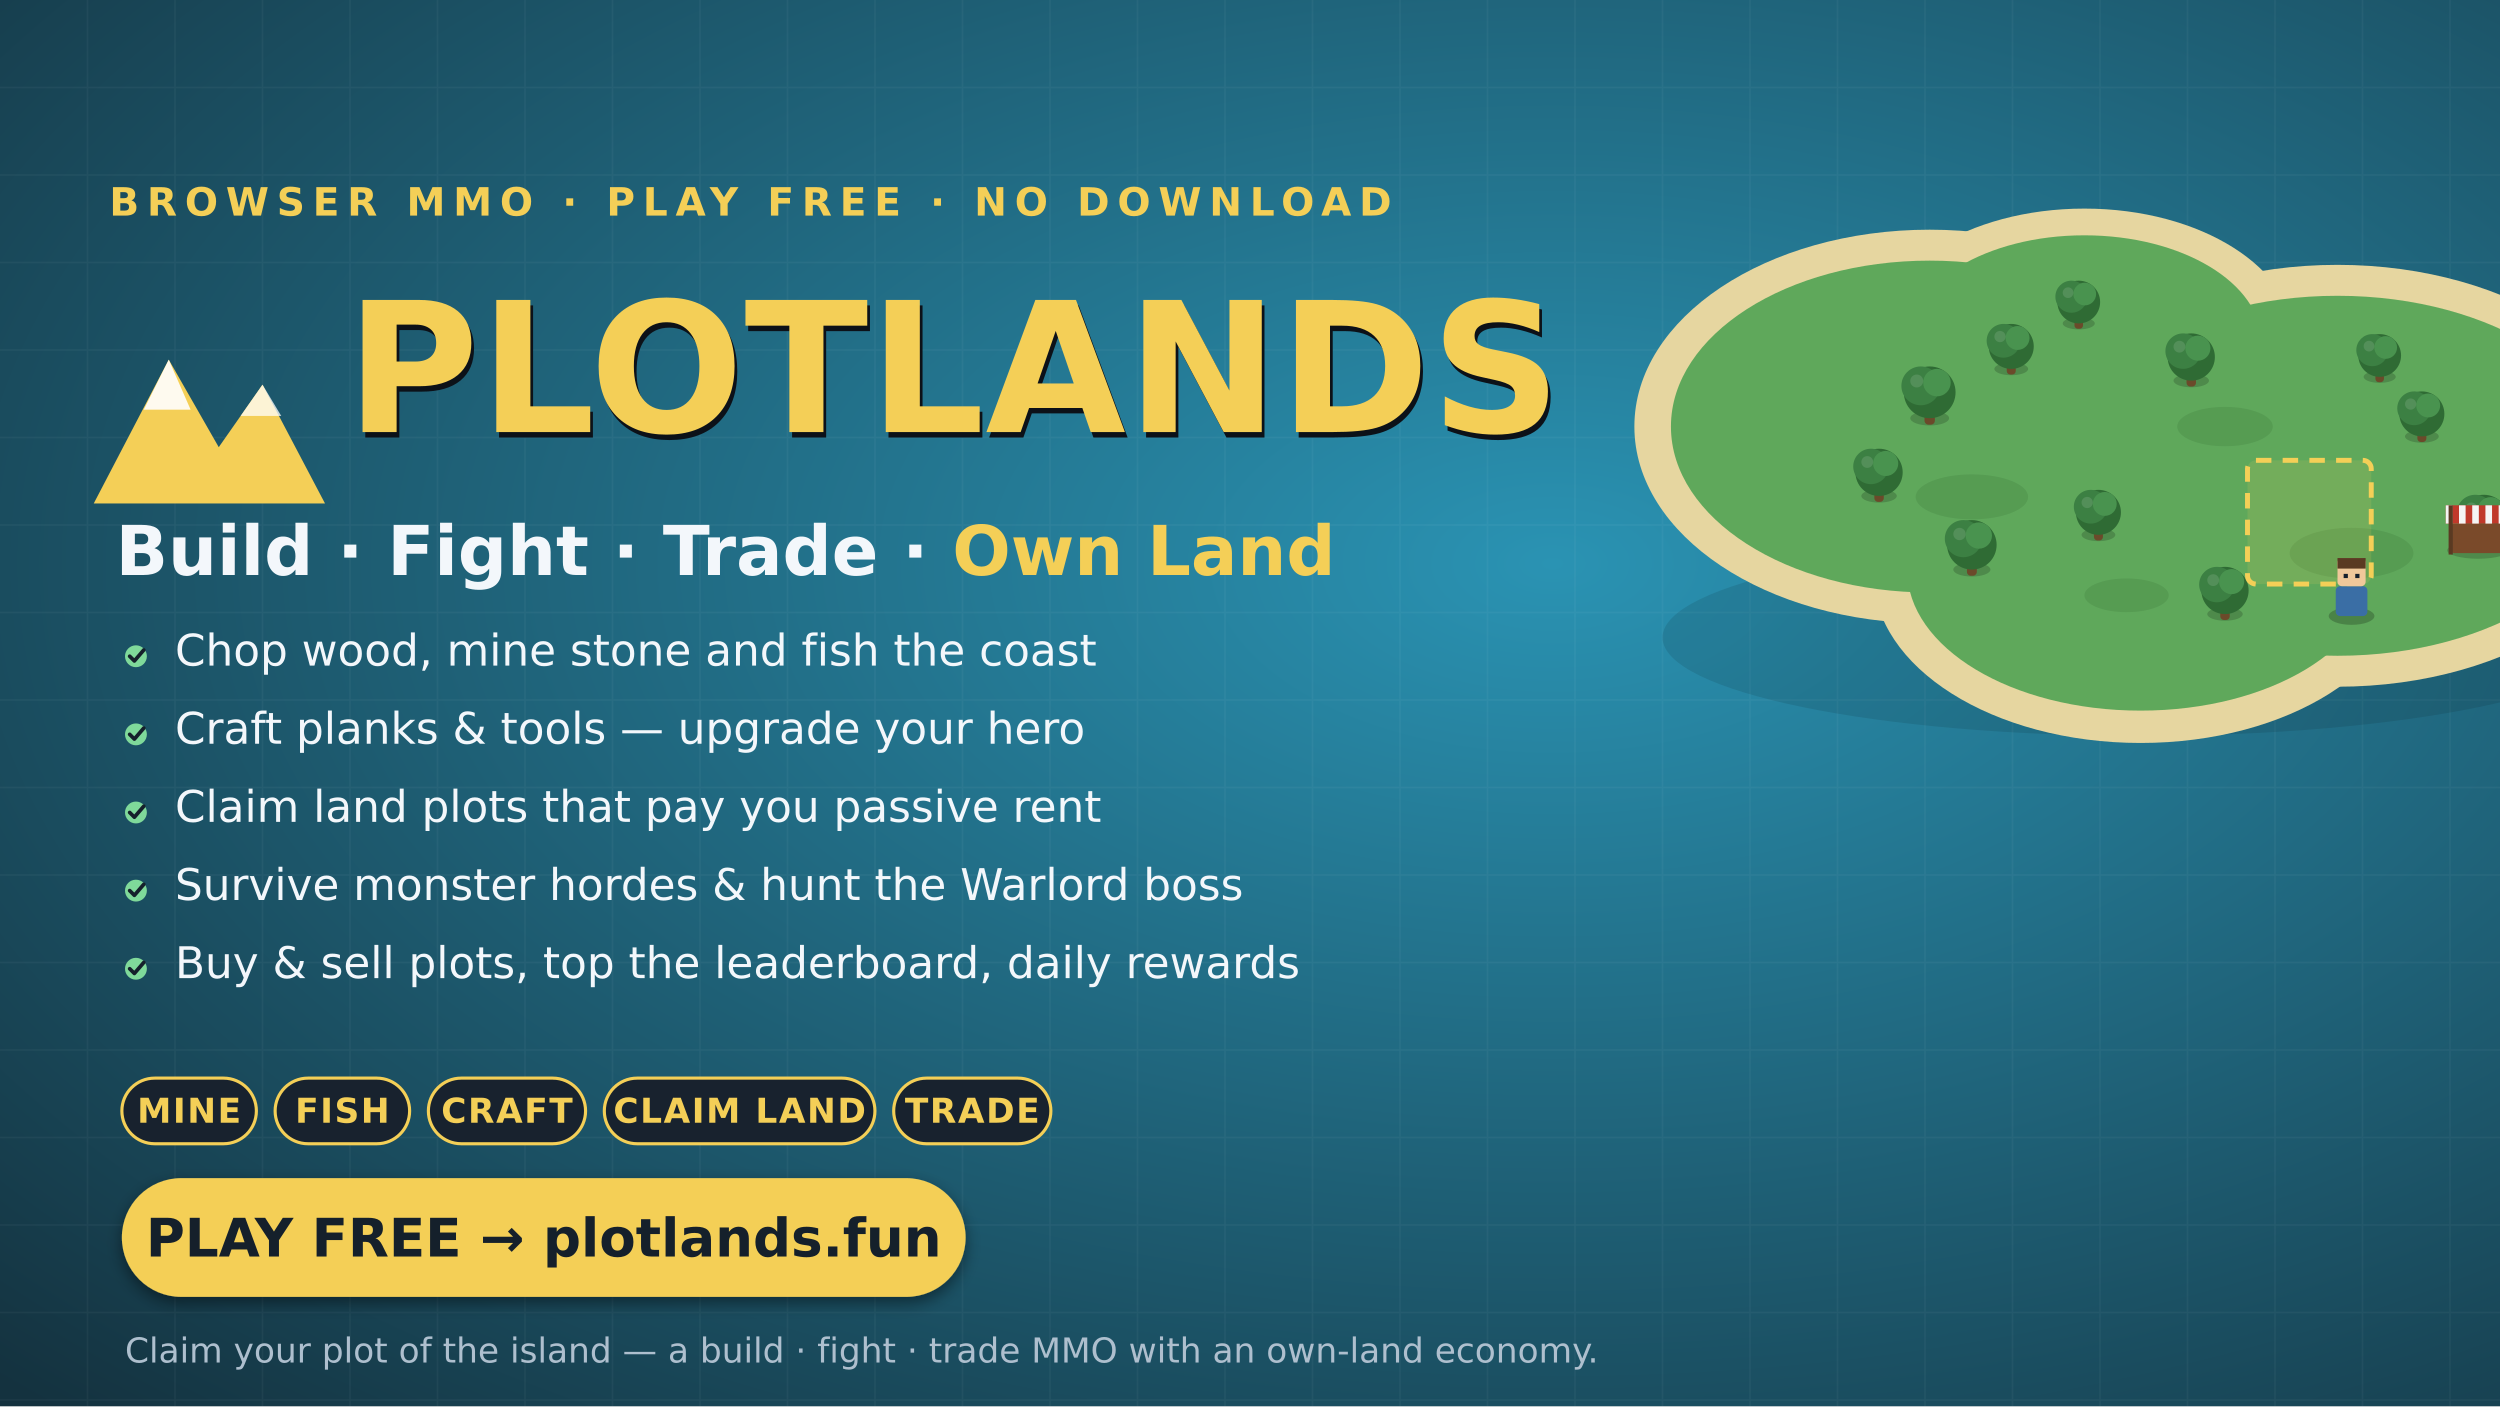
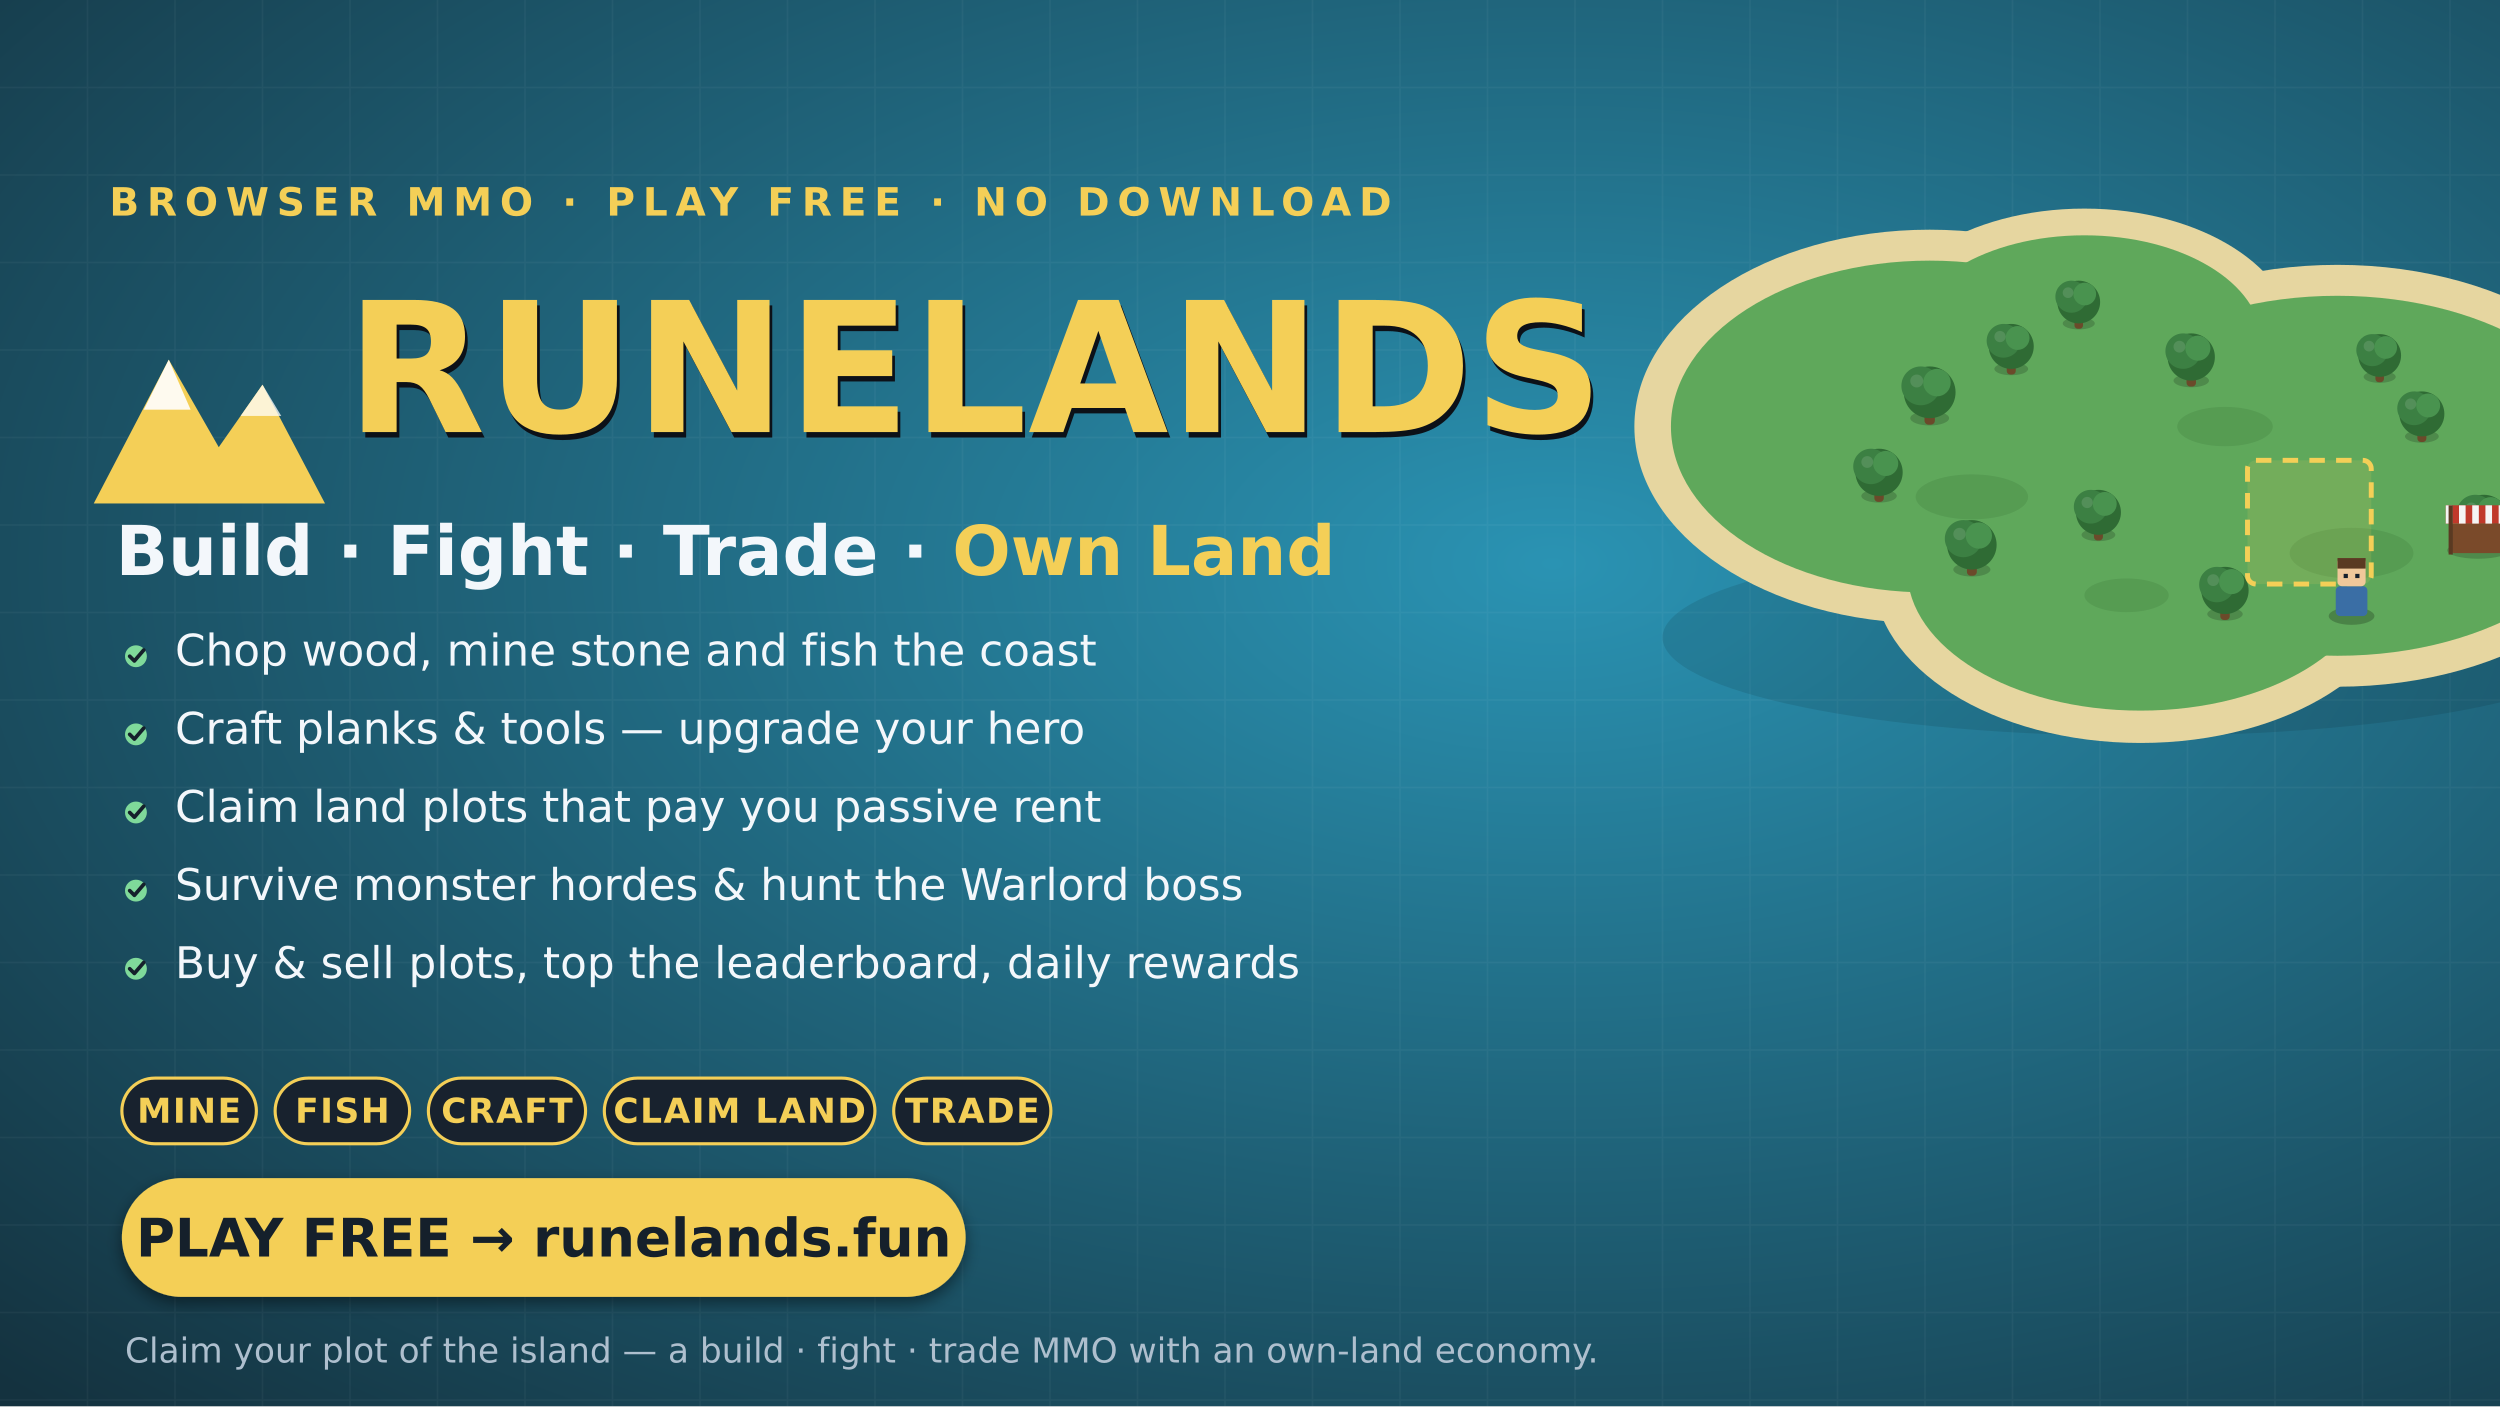
<svg xmlns="http://www.w3.org/2000/svg" width="1600" height="900" viewBox="0 0 1600 900">
  <defs>
    <radialGradient id="wat" cx="62%" cy="40%" r="85%">
      <stop offset="0%" stop-color="#2a93b3" />
      <stop offset="100%" stop-color="#14323f" />
    </radialGradient>
    <linearGradient id="pan" x1="0" y1="0" x2="0" y2="1">
      <stop offset="0%" stop-color="#243443" />
      <stop offset="100%" stop-color="#18222e" />
    </linearGradient>
    <filter id="sh" x="-20%" y="-20%" width="140%" height="140%">
      <feDropShadow dx="0" dy="4" stdDeviation="5" flood-color="#000" flood-opacity=".45" />
    </filter>
  </defs>
  <rect width="1600" height="900" fill="url(#wat)" />
  <g stroke="#ffffff" stroke-width="1" opacity=".04">
    <line x1="56" y1="0" x2="56" y2="900" />
    <line x1="112" y1="0" x2="112" y2="900" />
    <line x1="168" y1="0" x2="168" y2="900" />
    <line x1="224" y1="0" x2="224" y2="900" />
    <line x1="280" y1="0" x2="280" y2="900" />
    <line x1="336" y1="0" x2="336" y2="900" />
    <line x1="392" y1="0" x2="392" y2="900" />
    <line x1="448" y1="0" x2="448" y2="900" />
    <line x1="504" y1="0" x2="504" y2="900" />
    <line x1="560" y1="0" x2="560" y2="900" />
    <line x1="616" y1="0" x2="616" y2="900" />
    <line x1="672" y1="0" x2="672" y2="900" />
    <line x1="728" y1="0" x2="728" y2="900" />
    <line x1="784" y1="0" x2="784" y2="900" />
    <line x1="840" y1="0" x2="840" y2="900" />
    <line x1="896" y1="0" x2="896" y2="900" />
    <line x1="952" y1="0" x2="952" y2="900" />
    <line x1="1008" y1="0" x2="1008" y2="900" />
    <line x1="1064" y1="0" x2="1064" y2="900" />
    <line x1="1120" y1="0" x2="1120" y2="900" />
    <line x1="1176" y1="0" x2="1176" y2="900" />
    <line x1="1232" y1="0" x2="1232" y2="900" />
    <line x1="1288" y1="0" x2="1288" y2="900" />
    <line x1="1344" y1="0" x2="1344" y2="900" />
    <line x1="1400" y1="0" x2="1400" y2="900" />
    <line x1="1456" y1="0" x2="1456" y2="900" />
    <line x1="1512" y1="0" x2="1512" y2="900" />
    <line x1="1568" y1="0" x2="1568" y2="900" />
    <line x1="0" y1="56" x2="1600" y2="56" />
    <line x1="0" y1="112" x2="1600" y2="112" />
    <line x1="0" y1="168" x2="1600" y2="168" />
    <line x1="0" y1="224" x2="1600" y2="224" />
    <line x1="0" y1="280" x2="1600" y2="280" />
    <line x1="0" y1="336" x2="1600" y2="336" />
    <line x1="0" y1="392" x2="1600" y2="392" />
    <line x1="0" y1="448" x2="1600" y2="448" />
    <line x1="0" y1="504" x2="1600" y2="504" />
    <line x1="0" y1="560" x2="1600" y2="560" />
    <line x1="0" y1="616" x2="1600" y2="616" />
    <line x1="0" y1="672" x2="1600" y2="672" />
    <line x1="0" y1="728" x2="1600" y2="728" />
    <line x1="0" y1="784" x2="1600" y2="784" />
    <line x1="0" y1="840" x2="1600" y2="840" />
    <line x1="0" y1="896" x2="1600" y2="896" />
  </g>
  <g transform="translate(1370 300) scale(0.9)">
    <ellipse cx="0" cy="120" rx="340" ry="70" fill="#000" opacity=".10" />
    <ellipse cx="-150" cy="-30" rx="210" ry="140" fill="#e6d6a0" />
    <ellipse cx="140" cy="5" rx="225" ry="150" fill="#e6d6a0" />
    <ellipse cx="0" cy="75" rx="190" ry="120" fill="#e6d6a0" />
    <ellipse cx="-40" cy="-90" rx="150" ry="95" fill="#e6d6a0" />
    <ellipse cx="-150" cy="-30" rx="184" ry="118" fill="#5fa85b" />
    <ellipse cx="140" cy="5" rx="200" ry="128" fill="#5fa85b" />
    <ellipse cx="0" cy="72" rx="166" ry="100" fill="#5fa85b" />
    <ellipse cx="-40" cy="-90" rx="126" ry="76" fill="#5fa85b" />
    <ellipse cx="-120" cy="20" rx="40" ry="16" fill="#4d8f4a" opacity=".5" />
    <ellipse cx="60" cy="-30" rx="34" ry="14" fill="#4d8f4a" opacity=".5" />
    <ellipse cx="150" cy="60" rx="44" ry="18" fill="#4d8f4a" opacity=".5" />
    <ellipse cx="-10" cy="90" rx="30" ry="12" fill="#4d8f4a" opacity=".5" />
    <g transform="translate(-150 -44) scale(1.15)">
      <ellipse cx="0" cy="7" rx="12" ry="4.5" fill="#000" opacity=".18" />
      <rect x="-3.2" y="-2" width="6.4" height="13" rx="2.5" fill="#6b4a2a" />
      <circle cx="0" cy="-9" r="16" fill="#2f6b34" />
      <circle cx="-5.5" cy="-13" r="12" fill="#3c8043" />
      <circle cx="4.5" cy="-15" r="8.5" fill="#49934f" />
      <circle cx="-8" cy="-16" r="4" fill="#fff" opacity=".12" />
    </g>
    <g transform="translate(-92 -78) scale(1)">
      <ellipse cx="0" cy="7" rx="12" ry="4.5" fill="#000" opacity=".18" />
      <rect x="-3.2" y="-2" width="6.4" height="13" rx="2.5" fill="#6b4a2a" />
      <circle cx="0" cy="-9" r="16" fill="#2f6b34" />
      <circle cx="-5.5" cy="-13" r="12" fill="#3c8043" />
      <circle cx="4.5" cy="-15" r="8.5" fill="#49934f" />
      <circle cx="-8" cy="-16" r="4" fill="#fff" opacity=".12" />
    </g>
    <g transform="translate(-186 12) scale(1.05)">
      <ellipse cx="0" cy="7" rx="12" ry="4.5" fill="#000" opacity=".18" />
      <rect x="-3.2" y="-2" width="6.4" height="13" rx="2.5" fill="#6b4a2a" />
      <circle cx="0" cy="-9" r="16" fill="#2f6b34" />
      <circle cx="-5.5" cy="-13" r="12" fill="#3c8043" />
      <circle cx="4.5" cy="-15" r="8.5" fill="#49934f" />
      <circle cx="-8" cy="-16" r="4" fill="#fff" opacity=".12" />
    </g>
    <g transform="translate(-120 64) scale(1.1)">
      <ellipse cx="0" cy="7" rx="12" ry="4.5" fill="#000" opacity=".18" />
      <rect x="-3.2" y="-2" width="6.4" height="13" rx="2.5" fill="#6b4a2a" />
      <circle cx="0" cy="-9" r="16" fill="#2f6b34" />
      <circle cx="-5.5" cy="-13" r="12" fill="#3c8043" />
      <circle cx="4.5" cy="-15" r="8.5" fill="#49934f" />
      <circle cx="-8" cy="-16" r="4" fill="#fff" opacity=".12" />
    </g>
    <g transform="translate(-44 -110) scale(0.95)">
      <ellipse cx="0" cy="7" rx="12" ry="4.5" fill="#000" opacity=".18" />
      <rect x="-3.2" y="-2" width="6.4" height="13" rx="2.5" fill="#6b4a2a" />
      <circle cx="0" cy="-9" r="16" fill="#2f6b34" />
      <circle cx="-5.5" cy="-13" r="12" fill="#3c8043" />
      <circle cx="4.5" cy="-15" r="8.5" fill="#49934f" />
      <circle cx="-8" cy="-16" r="4" fill="#fff" opacity=".12" />
    </g>
    <g transform="translate(36 -70) scale(1.05)">
      <ellipse cx="0" cy="7" rx="12" ry="4.5" fill="#000" opacity=".18" />
      <rect x="-3.2" y="-2" width="6.4" height="13" rx="2.5" fill="#6b4a2a" />
      <circle cx="0" cy="-9" r="16" fill="#2f6b34" />
      <circle cx="-5.5" cy="-13" r="12" fill="#3c8043" />
      <circle cx="4.5" cy="-15" r="8.5" fill="#49934f" />
      <circle cx="-8" cy="-16" r="4" fill="#fff" opacity=".12" />
    </g>
    <g transform="translate(200 -30) scale(1)">
      <ellipse cx="0" cy="7" rx="12" ry="4.5" fill="#000" opacity=".18" />
      <rect x="-3.2" y="-2" width="6.4" height="13" rx="2.5" fill="#6b4a2a" />
      <circle cx="0" cy="-9" r="16" fill="#2f6b34" />
      <circle cx="-5.5" cy="-13" r="12" fill="#3c8043" />
      <circle cx="4.5" cy="-15" r="8.5" fill="#49934f" />
      <circle cx="-8" cy="-16" r="4" fill="#fff" opacity=".12" />
    </g>
    <g transform="translate(244 46) scale(1.1)">
      <ellipse cx="0" cy="7" rx="12" ry="4.5" fill="#000" opacity=".18" />
      <rect x="-3.2" y="-2" width="6.4" height="13" rx="2.5" fill="#6b4a2a" />
      <circle cx="0" cy="-9" r="16" fill="#2f6b34" />
      <circle cx="-5.5" cy="-13" r="12" fill="#3c8043" />
      <circle cx="4.5" cy="-15" r="8.5" fill="#49934f" />
      <circle cx="-8" cy="-16" r="4" fill="#fff" opacity=".12" />
    </g>
    <g transform="translate(60 96) scale(1.05)">
      <ellipse cx="0" cy="7" rx="12" ry="4.5" fill="#000" opacity=".18" />
      <rect x="-3.2" y="-2" width="6.4" height="13" rx="2.5" fill="#6b4a2a" />
      <circle cx="0" cy="-9" r="16" fill="#2f6b34" />
      <circle cx="-5.5" cy="-13" r="12" fill="#3c8043" />
      <circle cx="4.5" cy="-15" r="8.5" fill="#49934f" />
      <circle cx="-8" cy="-16" r="4" fill="#fff" opacity=".12" />
    </g>
    <g transform="translate(-30 40) scale(1)">
      <ellipse cx="0" cy="7" rx="12" ry="4.5" fill="#000" opacity=".18" />
      <rect x="-3.2" y="-2" width="6.4" height="13" rx="2.5" fill="#6b4a2a" />
      <circle cx="0" cy="-9" r="16" fill="#2f6b34" />
      <circle cx="-5.5" cy="-13" r="12" fill="#3c8043" />
      <circle cx="4.5" cy="-15" r="8.5" fill="#49934f" />
      <circle cx="-8" cy="-16" r="4" fill="#fff" opacity=".12" />
    </g>
    <g transform="translate(170 -72) scale(0.95)">
      <ellipse cx="0" cy="7" rx="12" ry="4.5" fill="#000" opacity=".18" />
      <rect x="-3.2" y="-2" width="6.4" height="13" rx="2.5" fill="#6b4a2a" />
      <circle cx="0" cy="-9" r="16" fill="#2f6b34" />
      <circle cx="-5.5" cy="-13" r="12" fill="#3c8043" />
      <circle cx="4.5" cy="-15" r="8.5" fill="#49934f" />
      <circle cx="-8" cy="-16" r="4" fill="#fff" opacity=".12" />
    </g>
    <g transform="translate(120 38)">
      <rect x="-44" y="-44" width="88" height="88" rx="6" fill="#f4cf57" opacity=".14" />
      <rect x="-44" y="-44" width="88" height="88" rx="6" fill="none" stroke="#f4cf57" stroke-width="3.5" stroke-dasharray="11 8" />
      <g transform="translate(120 4) scale(1)">
        <ellipse cx="0" cy="16" rx="22" ry="6" fill="#000" opacity=".18" />
        <rect x="-19" y="-3" width="38" height="21" rx="2" fill="#7a4a2a" />
        <rect x="-23" y="-16" width="46" height="13" fill="#c0392b" />
        <rect x="-23" y="-16" width="4.7" height="13" fill="#f4f4f4" />
        <rect x="-13.6" y="-16" width="4.7" height="13" fill="#f4f4f4" />
        <rect x="-4.2" y="-16" width="4.7" height="13" fill="#f4f4f4" />
        <rect x="5.2" y="-16" width="4.7" height="13" fill="#f4f4f4" />
        <rect x="14.6" y="-16" width="4.7" height="13" fill="#f4f4f4" />
        <rect x="-21" y="-16" width="3" height="35" fill="#5a3a22" />
        <rect x="18" y="-16" width="3" height="35" fill="#5a3a22" />
      </g>
    </g>
    <g transform="translate(150 86) scale(1.25)">
      <ellipse cx="0" cy="15" rx="13" ry="5" fill="#000" opacity=".22" />
      <rect x="-9" y="-2" width="18" height="17" rx="2.5" fill="#3a6ea5" />
      <rect x="-8" y="-18" width="16" height="16" rx="2.5" fill="#f0c89a" />
      <rect x="-8" y="-18" width="16" height="6" fill="#5a3a22" />
      <rect x="-4.5" y="-9" width="2.4" height="2.4" fill="#16202b" />
      <rect x="2.1" y="-9" width="2.4" height="2.4" fill="#16202b" />
    </g>
  </g>
  <text x="70" y="138" font-family="'DejaVu Sans','Liberation Sans',sans-serif" font-weight="bold" font-size="25" letter-spacing="5" fill="#f4cf57">BROWSER MMO  ·  PLAY FREE  ·  NO DOWNLOAD</text>
  <g transform="translate(128 274.2) scale(2)">
    <path d="M-34 24 L-10 -22 L6 6 L20 -14 L40 24 Z" fill="#f4cf57" />
    <path d="M-10 -22 L-3 -6 L-18 -6 Z" fill="#fff" opacity=".9" />
    <path d="M20 -14 L26 -4 L13 -4 Z" fill="#fff" opacity=".75" />
  </g>
  <text x="223.12" y="280" font-family="'DejaVu Sans','Liberation Sans',sans-serif" font-weight="bold" font-size="116" letter-spacing="0.58">
-     <tspan fill="#0c1118">PLOTLANDS</tspan>
+     <tspan fill="#0c1118">RUNELANDS</tspan>
  </text>
-   <text x="221.38" y="276.52" font-family="'DejaVu Sans','Liberation Sans',sans-serif" font-weight="bold" font-size="116" letter-spacing="0.58" fill="#f4cf57">PLOTLANDS</text>
+   <text x="221.38" y="276.52" font-family="'DejaVu Sans','Liberation Sans',sans-serif" font-weight="bold" font-size="116" letter-spacing="0.58" fill="#f4cf57">RUNELANDS</text>
  <text x="74" y="368" font-family="'DejaVu Sans','Liberation Sans',sans-serif" font-weight="bold" font-size="44" fill="#f3f7fb">Build · Fight · Trade · <tspan fill="#f4cf57">Own Land</tspan>
  </text>
  <g transform="translate(78 426)">
    <circle cx="9" cy="-6" r="7" fill="#7fd99a" />
    <path d="M5 -6 l3 3 l6 -7" stroke="#15202b" stroke-width="2.4" fill="none" stroke-linecap="round" stroke-linejoin="round" />
    <text x="34" y="0" font-family="'DejaVu Sans','Liberation Sans',sans-serif" font-size="28" fill="#f3f7fb">Chop wood, mine stone and fish the coast</text>
  </g>
  <g transform="translate(78 476)">
    <circle cx="9" cy="-6" r="7" fill="#7fd99a" />
    <path d="M5 -6 l3 3 l6 -7" stroke="#15202b" stroke-width="2.4" fill="none" stroke-linecap="round" stroke-linejoin="round" />
    <text x="34" y="0" font-family="'DejaVu Sans','Liberation Sans',sans-serif" font-size="28" fill="#f3f7fb">Craft planks &amp; tools — upgrade your hero</text>
  </g>
  <g transform="translate(78 526)">
    <circle cx="9" cy="-6" r="7" fill="#7fd99a" />
    <path d="M5 -6 l3 3 l6 -7" stroke="#15202b" stroke-width="2.4" fill="none" stroke-linecap="round" stroke-linejoin="round" />
    <text x="34" y="0" font-family="'DejaVu Sans','Liberation Sans',sans-serif" font-size="28" fill="#f3f7fb">Claim land plots that pay you passive rent</text>
  </g>
  <g transform="translate(78 576)">
    <circle cx="9" cy="-6" r="7" fill="#7fd99a" />
    <path d="M5 -6 l3 3 l6 -7" stroke="#15202b" stroke-width="2.4" fill="none" stroke-linecap="round" stroke-linejoin="round" />
    <text x="34" y="0" font-family="'DejaVu Sans','Liberation Sans',sans-serif" font-size="28" fill="#f3f7fb">Survive monster hordes &amp; hunt the Warlord boss</text>
  </g>
  <g transform="translate(78 626)">
    <circle cx="9" cy="-6" r="7" fill="#7fd99a" />
    <path d="M5 -6 l3 3 l6 -7" stroke="#15202b" stroke-width="2.4" fill="none" stroke-linecap="round" stroke-linejoin="round" />
    <text x="34" y="0" font-family="'DejaVu Sans','Liberation Sans',sans-serif" font-size="28" fill="#f3f7fb">Buy &amp; sell plots, top the leaderboard, daily rewards</text>
  </g>
  <g>
    <rect x="78" y="690" width="86.08" height="42" rx="21" fill="#18222e" stroke="#f4cf57" stroke-width="2" />
    <text x="121.04" y="718.56" text-anchor="middle" font-family="'DejaVu Sans','Liberation Sans',sans-serif" font-weight="bold" font-size="22" fill="#f4cf57" letter-spacing="1">MINE</text>
  </g>
  <g>
    <rect x="176.08" y="690" width="86.08" height="42" rx="21" fill="#18222e" stroke="#f4cf57" stroke-width="2" />
    <text x="219.12" y="718.56" text-anchor="middle" font-family="'DejaVu Sans','Liberation Sans',sans-serif" font-weight="bold" font-size="22" fill="#f4cf57" letter-spacing="1">FISH</text>
  </g>
  <g>
    <rect x="274.16" y="690" width="100.6" height="42" rx="21" fill="#18222e" stroke="#f4cf57" stroke-width="2" />
    <text x="324.46" y="718.56" text-anchor="middle" font-family="'DejaVu Sans','Liberation Sans',sans-serif" font-weight="bold" font-size="22" fill="#f4cf57" letter-spacing="1">CRAFT</text>
  </g>
  <g>
    <rect x="386.76" y="690" width="173.2" height="42" rx="21" fill="#18222e" stroke="#f4cf57" stroke-width="2" />
    <text x="473.36" y="718.56" text-anchor="middle" font-family="'DejaVu Sans','Liberation Sans',sans-serif" font-weight="bold" font-size="22" fill="#f4cf57" letter-spacing="1">CLAIM LAND</text>
  </g>
  <g>
    <rect x="571.96" y="690" width="100.6" height="42" rx="21" fill="#18222e" stroke="#f4cf57" stroke-width="2" />
    <text x="622.26" y="718.56" text-anchor="middle" font-family="'DejaVu Sans','Liberation Sans',sans-serif" font-weight="bold" font-size="22" fill="#f4cf57" letter-spacing="1">TRADE</text>
  </g>
  <g>
    <rect x="78" y="754" width="540" height="76" rx="38" fill="#f4cf57" filter="url(#sh)" />
-     <text x="348" y="804.16" text-anchor="middle" font-family="'DejaVu Sans','Liberation Sans',sans-serif" font-weight="bold" font-size="34" fill="#15202b">PLAY FREE  →  plotlands.fun</text>
+     <text x="348" y="804.16" text-anchor="middle" font-family="'DejaVu Sans','Liberation Sans',sans-serif" font-weight="bold" font-size="34" fill="#15202b">PLAY FREE  →  runelands.fun</text>
  </g>
  <text x="80" y="872" font-family="'DejaVu Sans','Liberation Sans',sans-serif" font-size="22" fill="#aebfce">Claim your plot of the island — a build · fight · trade MMO with an own-land economy.</text>
</svg>
